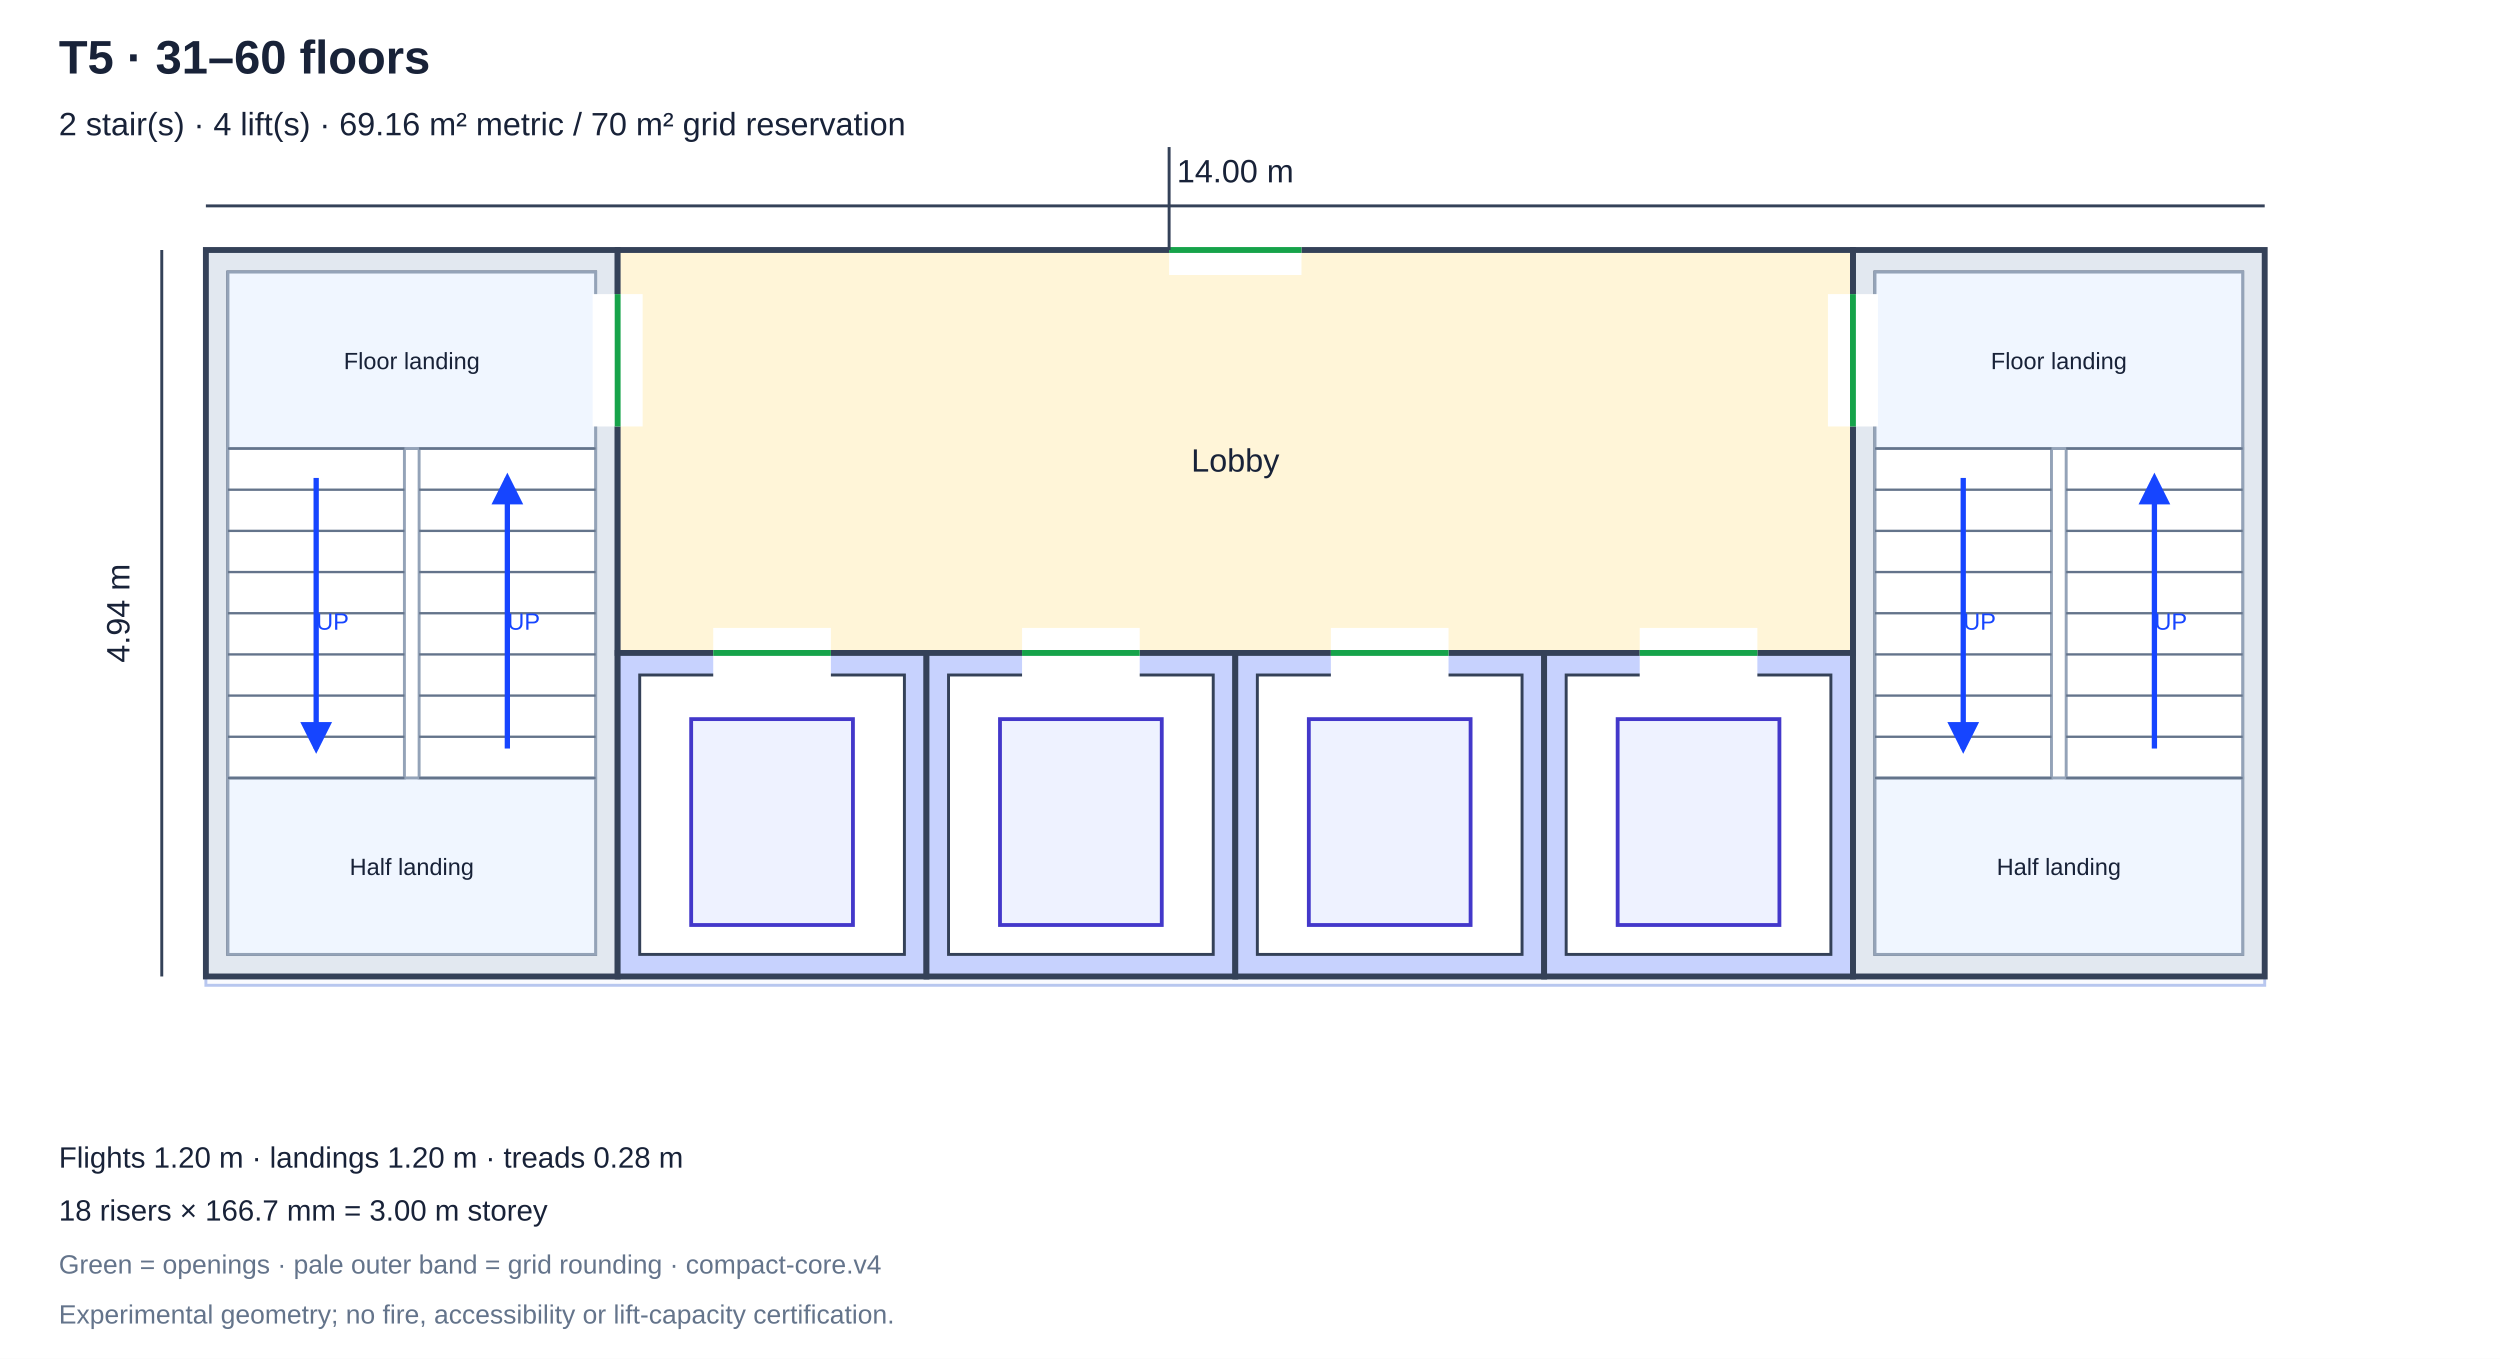
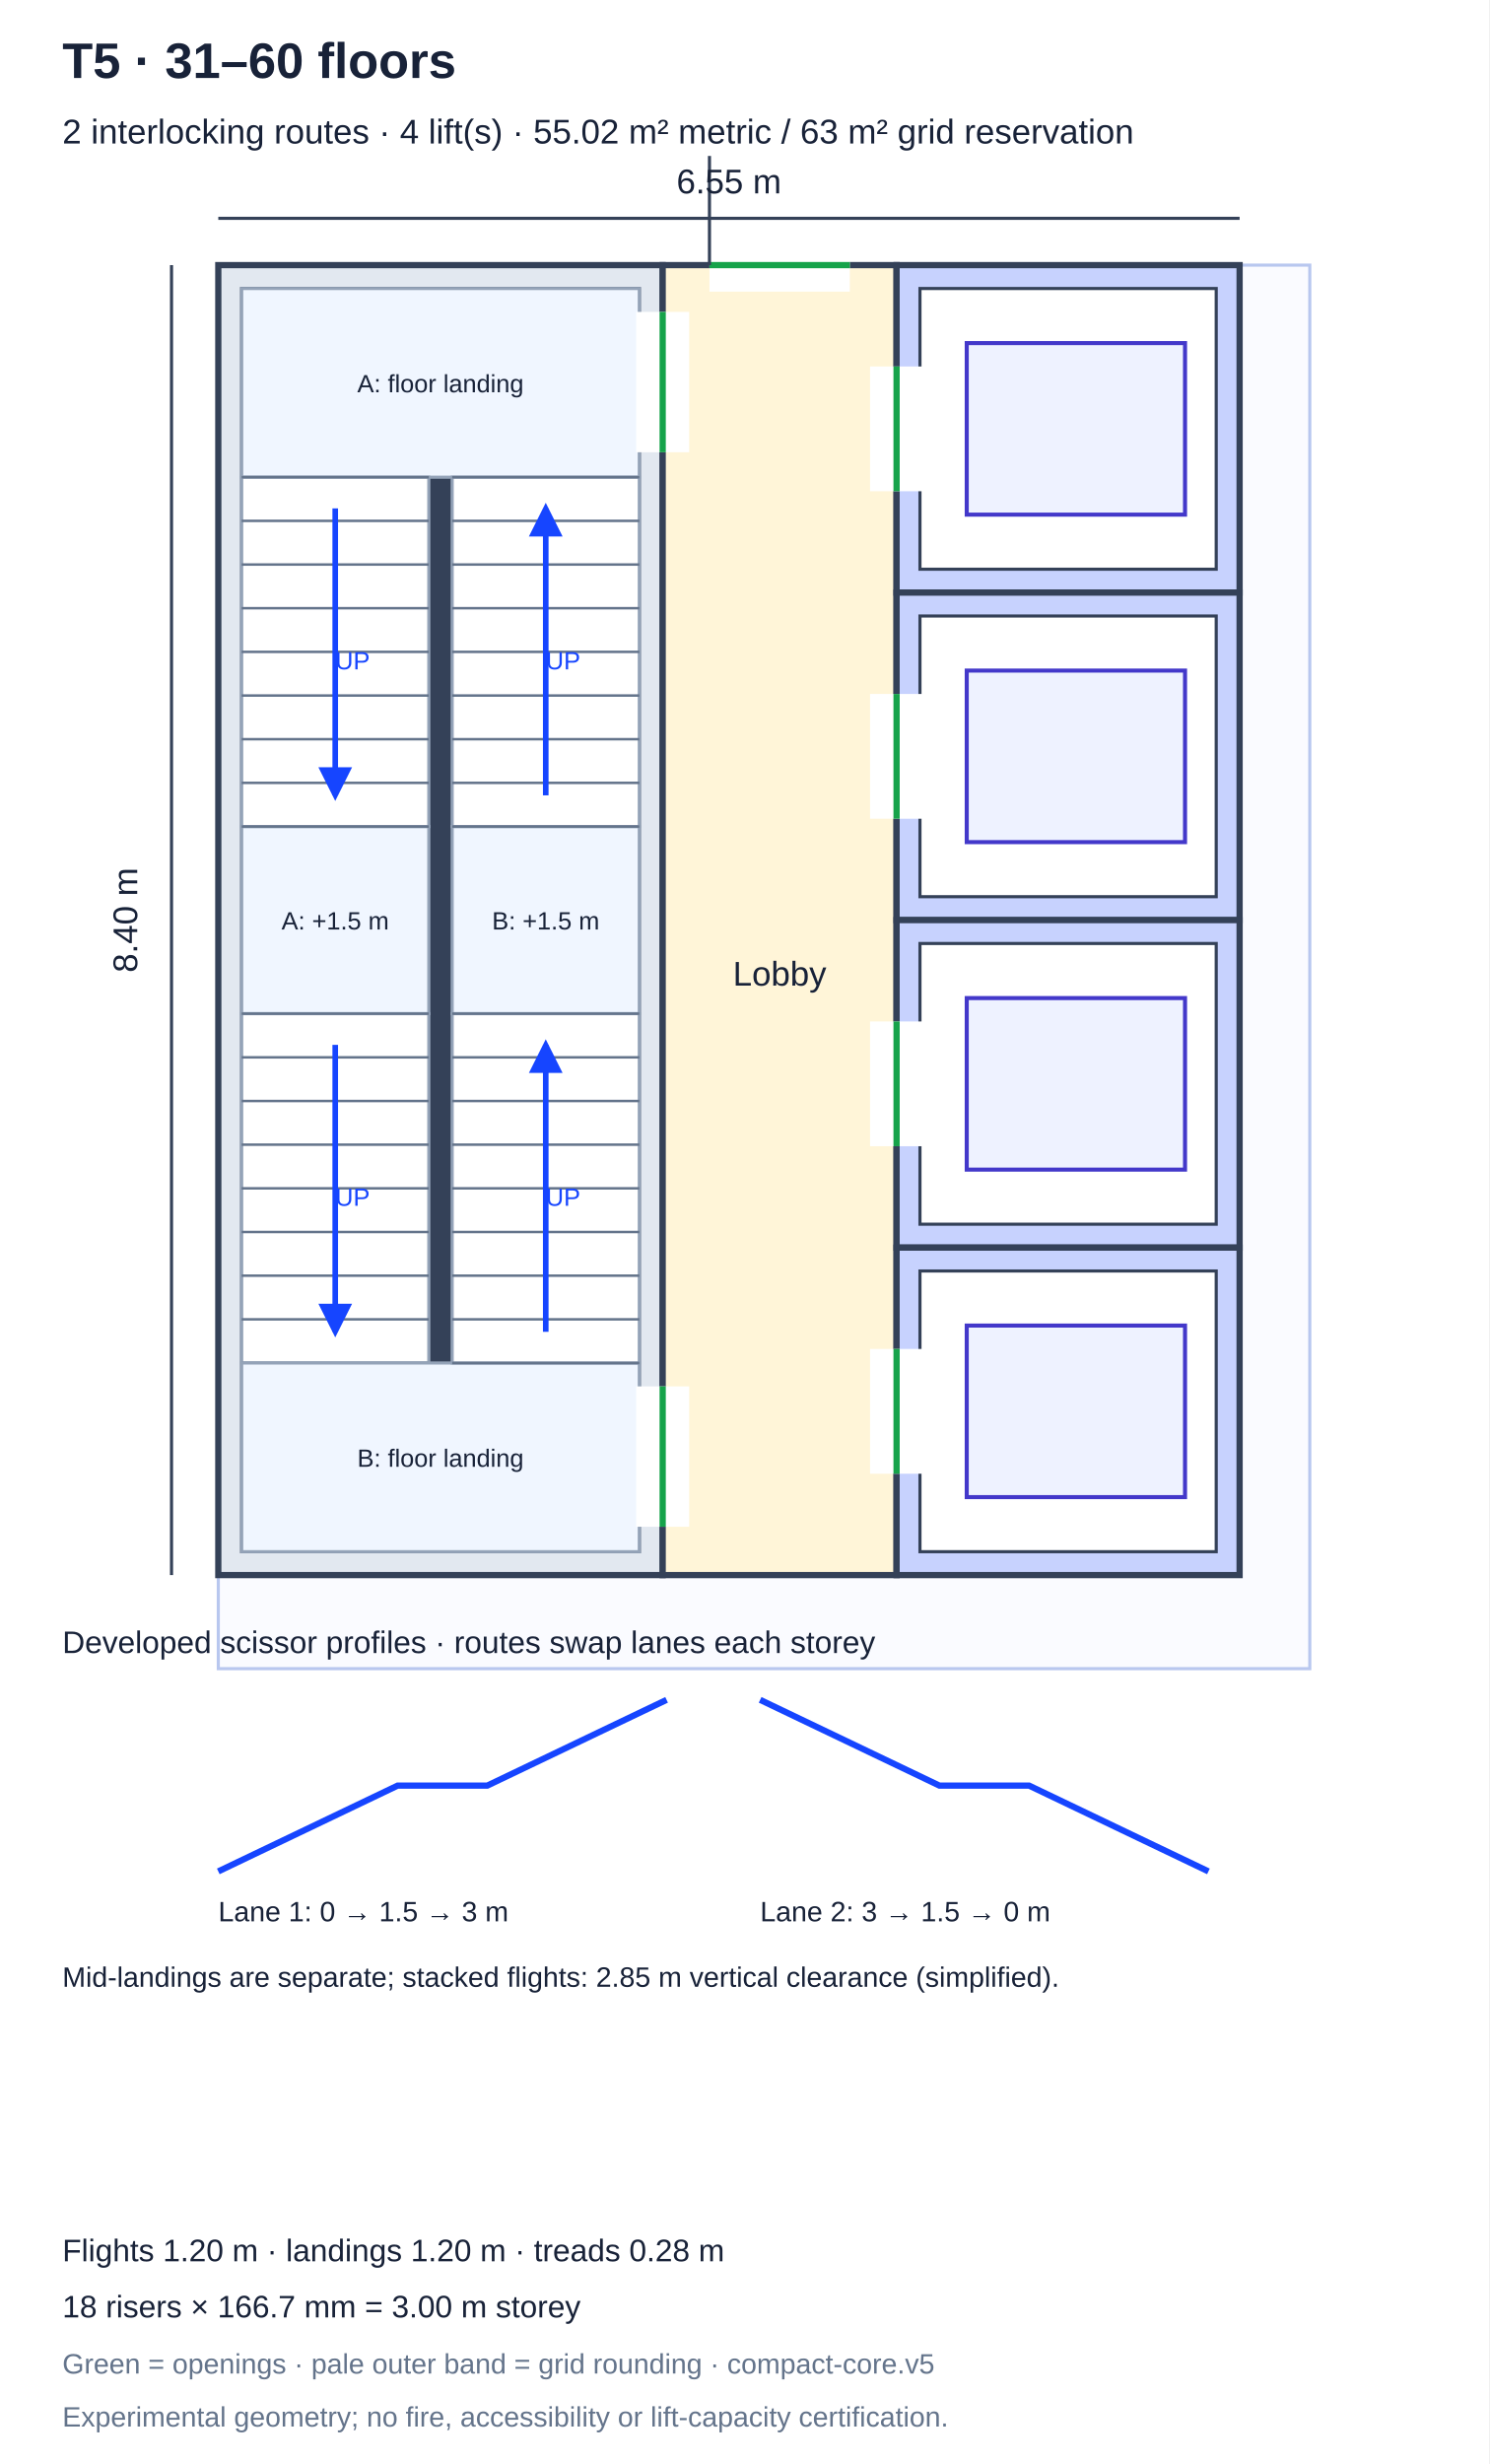
- <svg xmlns="http://www.w3.org/2000/svg" viewBox="0 0 850 462" role="img" aria-label="T5 core plan">
+ <svg xmlns="http://www.w3.org/2000/svg" viewBox="0 0 477.5 790" role="img" aria-label="T5 core plan">
  <defs>
    <marker id="arrow" markerWidth="6" markerHeight="6" refX="5" refY="3" orient="auto">
      <path d="M0,0 L6,3 L0,6" fill="#1645ff" />
    </marker>
  </defs>
-   <rect width="850" height="462" fill="white" />
+   <rect width="477.5" height="790" fill="white" />
  <g font-family="Arial,sans-serif" fill="#182238">
    <text x="20" y="25" font-size="16" font-weight="bold">T5 · 31–60 floors</text>
-     <text x="20" y="46" font-size="11">2 stair(s) · 4 lift(s) · 69.16 m² metric / 70 m² grid reservation</text>
-     <rect x="70" y="85" width="700" height="250" fill="#fafbff" stroke="#b8c7ef" stroke-width="1" />
-     <rect x="70" y="85" width="140" height="247" fill="#e2e8f0" stroke="#344158" stroke-width="2" />
-     <rect x="77.5" y="92.5" width="125" height="232" fill="white" stroke="#344158" stroke-width="1" />
-     <rect x="630" y="85" width="140" height="247" fill="#e2e8f0" stroke="#344158" stroke-width="2" />
-     <rect x="637.5" y="92.5" width="125" height="232" fill="white" stroke="#344158" stroke-width="1" />
-     <rect x="210" y="85" width="420" height="137" fill="#fff5d8" stroke="#344158" stroke-width="2" />
-     <text x="420" y="160.35" text-anchor="middle" font-size="11">Lobby</text>
-     <rect x="210" y="222" width="105" height="110" fill="#c7d2fe" stroke="#344158" stroke-width="2" />
-     <rect x="217.5" y="229.5" width="90" height="95" fill="white" stroke="#344158" stroke-width="1" />
-     <rect x="315" y="222" width="105" height="110" fill="#c7d2fe" stroke="#344158" stroke-width="2" />
-     <rect x="322.5" y="229.5" width="90" height="95" fill="white" stroke="#344158" stroke-width="1" />
-     <rect x="420" y="222" width="105" height="110" fill="#c7d2fe" stroke="#344158" stroke-width="2" />
-     <rect x="427.5" y="229.5" width="90" height="95" fill="white" stroke="#344158" stroke-width="1" />
-     <rect x="525" y="222" width="105" height="110" fill="#c7d2fe" stroke="#344158" stroke-width="2" />
-     <rect x="532.5" y="229.5" width="90" height="95" fill="white" stroke="#344158" stroke-width="1" />
-     <rect x="77.5" y="92.5" width="125" height="60" fill="#f0f6ff" stroke="#94a3b8" stroke-width="1" />
-     <text x="140" y="125.5" text-anchor="middle" font-size="8">Floor landing</text>
-     <rect x="77.5" y="264.5" width="125" height="60" fill="#f0f6ff" stroke="#94a3b8" stroke-width="1" />
-     <text x="140" y="297.5" text-anchor="middle" font-size="8">Half landing</text>
-     <rect x="77.5" y="152.5" width="60" height="112" fill="white" stroke="#94a3b8" stroke-width="1" />
-     <line x1="77.5" y1="152.5" x2="137.5" y2="152.5" stroke="#64748b" stroke-width="0.8" />
-     <line x1="77.5" y1="166.5" x2="137.5" y2="166.5" stroke="#64748b" stroke-width="0.8" />
-     <line x1="77.5" y1="180.5" x2="137.5" y2="180.5" stroke="#64748b" stroke-width="0.8" />
-     <line x1="77.5" y1="194.5" x2="137.5" y2="194.5" stroke="#64748b" stroke-width="0.8" />
-     <line x1="77.5" y1="208.5" x2="137.5" y2="208.5" stroke="#64748b" stroke-width="0.8" />
-     <line x1="77.5" y1="222.5" x2="137.5" y2="222.5" stroke="#64748b" stroke-width="0.8" />
-     <line x1="77.5" y1="236.5" x2="137.5" y2="236.5" stroke="#64748b" stroke-width="0.8" />
-     <line x1="77.5" y1="250.5" x2="137.5" y2="250.5" stroke="#64748b" stroke-width="0.8" />
-     <line x1="77.5" y1="264.5" x2="137.5" y2="264.5" stroke="#64748b" stroke-width="0.8" />
-     <line x1="107.5" y1="162.5" x2="107.5" y2="254.5" stroke="#1645ff" stroke-width="1.8" marker-end="url(#arrow)" />
-     <text x="107.5" y="214.1" font-size="8" fill="#1645ff">UP</text>
-     <rect x="142.5" y="152.5" width="60" height="112" fill="white" stroke="#94a3b8" stroke-width="1" />
-     <line x1="142.5" y1="152.5" x2="202.5" y2="152.5" stroke="#64748b" stroke-width="0.8" />
-     <line x1="142.5" y1="166.5" x2="202.5" y2="166.5" stroke="#64748b" stroke-width="0.8" />
-     <line x1="142.5" y1="180.5" x2="202.5" y2="180.5" stroke="#64748b" stroke-width="0.8" />
-     <line x1="142.5" y1="194.5" x2="202.5" y2="194.5" stroke="#64748b" stroke-width="0.8" />
-     <line x1="142.5" y1="208.5" x2="202.5" y2="208.5" stroke="#64748b" stroke-width="0.8" />
-     <line x1="142.5" y1="222.5" x2="202.5" y2="222.5" stroke="#64748b" stroke-width="0.8" />
-     <line x1="142.5" y1="236.5" x2="202.5" y2="236.5" stroke="#64748b" stroke-width="0.8" />
-     <line x1="142.5" y1="250.5" x2="202.5" y2="250.5" stroke="#64748b" stroke-width="0.8" />
-     <line x1="142.5" y1="264.5" x2="202.5" y2="264.5" stroke="#64748b" stroke-width="0.8" />
-     <line x1="172.5" y1="254.5" x2="172.5" y2="162.5" stroke="#1645ff" stroke-width="1.8" marker-end="url(#arrow)" />
-     <text x="172.5" y="214.1" font-size="8" fill="#1645ff">UP</text>
-     <rect x="637.5" y="92.5" width="125" height="60" fill="#f0f6ff" stroke="#94a3b8" stroke-width="1" />
-     <text x="700" y="125.5" text-anchor="middle" font-size="8">Floor landing</text>
-     <rect x="637.5" y="264.5" width="125" height="60" fill="#f0f6ff" stroke="#94a3b8" stroke-width="1" />
-     <text x="700" y="297.5" text-anchor="middle" font-size="8">Half landing</text>
-     <rect x="637.5" y="152.5" width="60" height="112" fill="white" stroke="#94a3b8" stroke-width="1" />
-     <line x1="637.5" y1="152.5" x2="697.5" y2="152.5" stroke="#64748b" stroke-width="0.8" />
-     <line x1="637.5" y1="166.5" x2="697.5" y2="166.5" stroke="#64748b" stroke-width="0.8" />
-     <line x1="637.5" y1="180.5" x2="697.5" y2="180.5" stroke="#64748b" stroke-width="0.8" />
-     <line x1="637.5" y1="194.5" x2="697.5" y2="194.5" stroke="#64748b" stroke-width="0.8" />
-     <line x1="637.5" y1="208.5" x2="697.5" y2="208.5" stroke="#64748b" stroke-width="0.8" />
-     <line x1="637.5" y1="222.5" x2="697.5" y2="222.5" stroke="#64748b" stroke-width="0.8" />
-     <line x1="637.5" y1="236.5" x2="697.5" y2="236.5" stroke="#64748b" stroke-width="0.8" />
-     <line x1="637.5" y1="250.5" x2="697.5" y2="250.5" stroke="#64748b" stroke-width="0.8" />
-     <line x1="637.5" y1="264.5" x2="697.5" y2="264.5" stroke="#64748b" stroke-width="0.8" />
-     <line x1="667.5" y1="162.5" x2="667.5" y2="254.5" stroke="#1645ff" stroke-width="1.8" marker-end="url(#arrow)" />
-     <text x="667.5" y="214.1" font-size="8" fill="#1645ff">UP</text>
-     <rect x="702.5" y="152.5" width="60" height="112" fill="white" stroke="#94a3b8" stroke-width="1" />
-     <line x1="702.5" y1="152.5" x2="762.5" y2="152.5" stroke="#64748b" stroke-width="0.8" />
-     <line x1="702.5" y1="166.5" x2="762.5" y2="166.5" stroke="#64748b" stroke-width="0.8" />
-     <line x1="702.5" y1="180.5" x2="762.5" y2="180.5" stroke="#64748b" stroke-width="0.8" />
-     <line x1="702.5" y1="194.5" x2="762.5" y2="194.5" stroke="#64748b" stroke-width="0.8" />
-     <line x1="702.5" y1="208.5" x2="762.5" y2="208.5" stroke="#64748b" stroke-width="0.8" />
-     <line x1="702.5" y1="222.5" x2="762.5" y2="222.5" stroke="#64748b" stroke-width="0.8" />
-     <line x1="702.5" y1="236.5" x2="762.5" y2="236.5" stroke="#64748b" stroke-width="0.8" />
-     <line x1="702.5" y1="250.5" x2="762.5" y2="250.5" stroke="#64748b" stroke-width="0.8" />
-     <line x1="702.5" y1="264.5" x2="762.5" y2="264.5" stroke="#64748b" stroke-width="0.8" />
-     <line x1="732.5" y1="254.5" x2="732.5" y2="162.5" stroke="#1645ff" stroke-width="1.8" marker-end="url(#arrow)" />
-     <text x="732.5" y="214.1" font-size="8" fill="#1645ff">UP</text>
-     <rect x="235" y="244.5" width="55" height="70" fill="#eef2ff" stroke="#4338ca" stroke-width="1.3" />
-     <rect x="340" y="244.5" width="55" height="70" fill="#eef2ff" stroke="#4338ca" stroke-width="1.3" />
-     <rect x="445" y="244.5" width="55" height="70" fill="#eef2ff" stroke="#4338ca" stroke-width="1.3" />
-     <rect x="550" y="244.5" width="55" height="70" fill="#eef2ff" stroke="#4338ca" stroke-width="1.3" />
-     <line x1="210" y1="100" x2="210" y2="145" stroke="white" stroke-width="17.0" />
-     <line x1="210" y1="100" x2="210" y2="145" stroke="#16a34a" stroke-width="2" />
-     <line x1="630" y1="100" x2="630" y2="145" stroke="white" stroke-width="17.0" />
-     <line x1="630" y1="100" x2="630" y2="145" stroke="#16a34a" stroke-width="2" />
-     <line x1="397.5" y1="85" x2="442.5" y2="85" stroke="white" stroke-width="17.0" />
-     <line x1="397.5" y1="85" x2="442.5" y2="85" stroke="#16a34a" stroke-width="2" />
-     <line x1="397.5" y1="85" x2="397.5" y2="50" stroke="#344158" stroke-width="1" />
-     <line x1="242.5" y1="222" x2="282.5" y2="222" stroke="white" stroke-width="17.0" />
-     <line x1="242.5" y1="222" x2="282.5" y2="222" stroke="#16a34a" stroke-width="2" />
-     <line x1="347.5" y1="222" x2="387.5" y2="222" stroke="white" stroke-width="17.0" />
-     <line x1="347.5" y1="222" x2="387.5" y2="222" stroke="#16a34a" stroke-width="2" />
-     <line x1="452.5" y1="222" x2="492.5" y2="222" stroke="white" stroke-width="17.0" />
-     <line x1="452.5" y1="222" x2="492.5" y2="222" stroke="#16a34a" stroke-width="2" />
-     <line x1="557.5" y1="222" x2="597.5" y2="222" stroke="white" stroke-width="17.0" />
-     <line x1="557.5" y1="222" x2="597.5" y2="222" stroke="#16a34a" stroke-width="2" />
-     <line x1="70" y1="70" x2="770" y2="70" stroke="#344158" stroke-width="1" />
-     <line x1="55" y1="85" x2="55" y2="332" stroke="#344158" stroke-width="1" />
-     <text x="420" y="62" text-anchor="middle" font-size="11">14.00 m</text>
-     <text transform="translate(44,208.5) rotate(-90)" text-anchor="middle" font-size="11">4.94 m</text>
-     <text x="20" y="397" font-size="10">Flights 1.20 m · landings 1.20 m · treads 0.28 m</text>
-     <text x="20" y="415" font-size="10">18 risers × 166.7 mm = 3.00 m storey</text>
-     <text x="20" y="433" font-size="9" fill="#64748b">Green = openings · pale outer band = grid rounding · compact-core.v4</text>
-     <text x="20" y="450" font-size="9" fill="#64748b">Experimental geometry; no fire, accessibility or lift-capacity certification.</text>
+     <text x="20" y="46" font-size="11">2 interlocking routes · 4 lift(s) · 55.02 m² metric / 63 m² grid reservation</text>
+     <rect x="70" y="85" width="350" height="450" fill="#fafbff" stroke="#b8c7ef" stroke-width="1" />
+     <rect x="70" y="85" width="142.5" height="420" fill="#e2e8f0" stroke="#344158" stroke-width="2" />
+     <rect x="77.5" y="92.5" width="127.5" height="405" fill="white" stroke="#344158" stroke-width="1" />
+     <rect x="212.5" y="85" width="75" height="420" fill="#fff5d8" stroke="#344158" stroke-width="2" />
+     <text x="250" y="316" text-anchor="middle" font-size="11">Lobby</text>
+     <rect x="287.5" y="85" width="110" height="105" fill="#c7d2fe" stroke="#344158" stroke-width="2" />
+     <rect x="295" y="92.5" width="95" height="90" fill="white" stroke="#344158" stroke-width="1" />
+     <rect x="287.5" y="190" width="110" height="105" fill="#c7d2fe" stroke="#344158" stroke-width="2" />
+     <rect x="295" y="197.5" width="95" height="90" fill="white" stroke="#344158" stroke-width="1" />
+     <rect x="287.5" y="295" width="110" height="105" fill="#c7d2fe" stroke="#344158" stroke-width="2" />
+     <rect x="295" y="302.5" width="95" height="90" fill="white" stroke="#344158" stroke-width="1" />
+     <rect x="287.5" y="400" width="110" height="105" fill="#c7d2fe" stroke="#344158" stroke-width="2" />
+     <rect x="295" y="407.5" width="95" height="90" fill="white" stroke="#344158" stroke-width="1" />
+     <line x1="141.25" y1="152.5" x2="141.25" y2="437.5" stroke="#344158" stroke-width="7.5" />
+     <rect x="77.5" y="92.5" width="127.5" height="60.5" fill="#f0f6ff" stroke="#94a3b8" stroke-width="1" />
+     <text x="141.25" y="125.775" text-anchor="middle" font-size="8">A: floor landing</text>
+     <rect x="77.5" y="265" width="60" height="60" fill="#f0f6ff" stroke="#94a3b8" stroke-width="1" />
+     <text x="107.5" y="298" text-anchor="middle" font-size="8">A: +1.5 m</text>
+     <rect x="77.5" y="153" width="60" height="112" fill="white" stroke="#94a3b8" stroke-width="1" />
+     <line x1="77.5" y1="153" x2="137.5" y2="153" stroke="#64748b" stroke-width="0.8" />
+     <line x1="77.5" y1="167" x2="137.5" y2="167" stroke="#64748b" stroke-width="0.8" />
+     <line x1="77.5" y1="181" x2="137.5" y2="181" stroke="#64748b" stroke-width="0.8" />
+     <line x1="77.5" y1="195" x2="137.5" y2="195" stroke="#64748b" stroke-width="0.8" />
+     <line x1="77.5" y1="209" x2="137.5" y2="209" stroke="#64748b" stroke-width="0.8" />
+     <line x1="77.5" y1="223" x2="137.5" y2="223" stroke="#64748b" stroke-width="0.8" />
+     <line x1="77.5" y1="237" x2="137.5" y2="237" stroke="#64748b" stroke-width="0.8" />
+     <line x1="77.5" y1="251" x2="137.5" y2="251" stroke="#64748b" stroke-width="0.8" />
+     <line x1="77.5" y1="265" x2="137.5" y2="265" stroke="#64748b" stroke-width="0.8" />
+     <line x1="107.5" y1="163" x2="107.5" y2="255" stroke="#1645ff" stroke-width="1.8" marker-end="url(#arrow)" />
+     <text x="107.5" y="214.6" font-size="8" fill="#1645ff">UP</text>
+     <rect x="77.5" y="325" width="60" height="112" fill="white" stroke="#94a3b8" stroke-width="1" />
+     <line x1="77.5" y1="325" x2="137.5" y2="325" stroke="#64748b" stroke-width="0.8" />
+     <line x1="77.5" y1="339" x2="137.5" y2="339" stroke="#64748b" stroke-width="0.8" />
+     <line x1="77.5" y1="353" x2="137.5" y2="353" stroke="#64748b" stroke-width="0.8" />
+     <line x1="77.5" y1="367" x2="137.5" y2="367" stroke="#64748b" stroke-width="0.8" />
+     <line x1="77.5" y1="381" x2="137.5" y2="381" stroke="#64748b" stroke-width="0.8" />
+     <line x1="77.5" y1="395" x2="137.5" y2="395" stroke="#64748b" stroke-width="0.8" />
+     <line x1="77.5" y1="409" x2="137.5" y2="409" stroke="#64748b" stroke-width="0.8" />
+     <line x1="77.5" y1="423" x2="137.5" y2="423" stroke="#64748b" stroke-width="0.8" />
+     <line x1="77.5" y1="437" x2="137.5" y2="437" stroke="#64748b" stroke-width="0.8" />
+     <line x1="107.5" y1="335" x2="107.5" y2="427" stroke="#1645ff" stroke-width="1.8" marker-end="url(#arrow)" />
+     <text x="107.5" y="386.6" font-size="8" fill="#1645ff">UP</text>
+     <rect x="77.5" y="437" width="127.5" height="60.5" fill="#f0f6ff" stroke="#94a3b8" stroke-width="1" />
+     <text x="141.25" y="470.275" text-anchor="middle" font-size="8">B: floor landing</text>
+     <rect x="145" y="265" width="60" height="60" fill="#f0f6ff" stroke="#94a3b8" stroke-width="1" />
+     <text x="175" y="298" text-anchor="middle" font-size="8">B: +1.5 m</text>
+     <rect x="145" y="153" width="60" height="112" fill="white" stroke="#94a3b8" stroke-width="1" />
+     <line x1="145" y1="153" x2="205" y2="153" stroke="#64748b" stroke-width="0.8" />
+     <line x1="145" y1="167" x2="205" y2="167" stroke="#64748b" stroke-width="0.8" />
+     <line x1="145" y1="181" x2="205" y2="181" stroke="#64748b" stroke-width="0.8" />
+     <line x1="145" y1="195" x2="205" y2="195" stroke="#64748b" stroke-width="0.8" />
+     <line x1="145" y1="209" x2="205" y2="209" stroke="#64748b" stroke-width="0.8" />
+     <line x1="145" y1="223" x2="205" y2="223" stroke="#64748b" stroke-width="0.8" />
+     <line x1="145" y1="237" x2="205" y2="237" stroke="#64748b" stroke-width="0.8" />
+     <line x1="145" y1="251" x2="205" y2="251" stroke="#64748b" stroke-width="0.8" />
+     <line x1="145" y1="265" x2="205" y2="265" stroke="#64748b" stroke-width="0.8" />
+     <line x1="175" y1="255" x2="175" y2="163" stroke="#1645ff" stroke-width="1.8" marker-end="url(#arrow)" />
+     <text x="175" y="214.6" font-size="8" fill="#1645ff">UP</text>
+     <rect x="145" y="325" width="60" height="112" fill="white" stroke="#94a3b8" stroke-width="1" />
+     <line x1="145" y1="325" x2="205" y2="325" stroke="#64748b" stroke-width="0.8" />
+     <line x1="145" y1="339" x2="205" y2="339" stroke="#64748b" stroke-width="0.8" />
+     <line x1="145" y1="353" x2="205" y2="353" stroke="#64748b" stroke-width="0.8" />
+     <line x1="145" y1="367" x2="205" y2="367" stroke="#64748b" stroke-width="0.8" />
+     <line x1="145" y1="381" x2="205" y2="381" stroke="#64748b" stroke-width="0.8" />
+     <line x1="145" y1="395" x2="205" y2="395" stroke="#64748b" stroke-width="0.8" />
+     <line x1="145" y1="409" x2="205" y2="409" stroke="#64748b" stroke-width="0.8" />
+     <line x1="145" y1="423" x2="205" y2="423" stroke="#64748b" stroke-width="0.8" />
+     <line x1="145" y1="437" x2="205" y2="437" stroke="#64748b" stroke-width="0.8" />
+     <line x1="175" y1="427" x2="175" y2="335" stroke="#1645ff" stroke-width="1.8" marker-end="url(#arrow)" />
+     <text x="175" y="386.6" font-size="8" fill="#1645ff">UP</text>
+     <rect x="310" y="110" width="70" height="55" fill="#eef2ff" stroke="#4338ca" stroke-width="1.3" />
+     <rect x="310" y="215" width="70" height="55" fill="#eef2ff" stroke="#4338ca" stroke-width="1.3" />
+     <rect x="310" y="320" width="70" height="55" fill="#eef2ff" stroke="#4338ca" stroke-width="1.3" />
+     <rect x="310" y="425" width="70" height="55" fill="#eef2ff" stroke="#4338ca" stroke-width="1.3" />
+     <line x1="212.5" y1="100" x2="212.5" y2="145" stroke="white" stroke-width="17.0" />
+     <line x1="212.5" y1="100" x2="212.5" y2="145" stroke="#16a34a" stroke-width="2" />
+     <line x1="212.5" y1="444.5" x2="212.5" y2="489.5" stroke="white" stroke-width="17.0" />
+     <line x1="212.5" y1="444.5" x2="212.5" y2="489.5" stroke="#16a34a" stroke-width="2" />
+     <line x1="287.5" y1="117.5" x2="287.5" y2="157.5" stroke="white" stroke-width="17.0" />
+     <line x1="287.5" y1="117.5" x2="287.5" y2="157.5" stroke="#16a34a" stroke-width="2" />
+     <line x1="287.5" y1="222.5" x2="287.5" y2="262.5" stroke="white" stroke-width="17.0" />
+     <line x1="287.5" y1="222.5" x2="287.5" y2="262.5" stroke="#16a34a" stroke-width="2" />
+     <line x1="287.5" y1="327.5" x2="287.5" y2="367.5" stroke="white" stroke-width="17.0" />
+     <line x1="287.5" y1="327.5" x2="287.5" y2="367.5" stroke="#16a34a" stroke-width="2" />
+     <line x1="287.5" y1="432.5" x2="287.5" y2="472.5" stroke="white" stroke-width="17.0" />
+     <line x1="287.5" y1="432.5" x2="287.5" y2="472.5" stroke="#16a34a" stroke-width="2" />
+     <line x1="227.5" y1="85" x2="272.5" y2="85" stroke="white" stroke-width="17.0" />
+     <line x1="227.5" y1="85" x2="272.5" y2="85" stroke="#16a34a" stroke-width="2" />
+     <line x1="227.5" y1="85" x2="227.5" y2="50" stroke="#344158" stroke-width="1" />
+     <line x1="70" y1="70" x2="397.5" y2="70" stroke="#344158" stroke-width="1" />
+     <line x1="55" y1="85" x2="55" y2="505" stroke="#344158" stroke-width="1" />
+     <text x="233.75" y="62" text-anchor="middle" font-size="11">6.55 m</text>
+     <text transform="translate(44,295) rotate(-90)" text-anchor="middle" font-size="11">8.40 m</text>
+     <text x="20" y="530" font-size="10">Developed scissor profiles · routes swap lanes each storey</text>
+     <polyline points="70,600 127.5,572.5 156.25,572.5 213.75,545" fill="none" stroke="#1645ff" stroke-width="2" />
+     <text x="70" y="616" font-size="9">Lane 1: 0 → 1.5 → 3 m</text>
+     <polyline points="243.75,545 301.25,572.5 330,572.5 387.5,600" fill="none" stroke="#1645ff" stroke-width="2" />
+     <text x="243.75" y="616" font-size="9">Lane 2: 3 → 1.5 → 0 m</text>
+     <text x="20" y="637" font-size="9">Mid-landings are separate; stacked flights: 2.85 m vertical clearance (simplified).</text>
+     <text x="20" y="725" font-size="10">Flights 1.20 m · landings 1.20 m · treads 0.28 m</text>
+     <text x="20" y="743" font-size="10">18 risers × 166.7 mm = 3.00 m storey</text>
+     <text x="20" y="761" font-size="9" fill="#64748b">Green = openings · pale outer band = grid rounding · compact-core.v5</text>
+     <text x="20" y="778" font-size="9" fill="#64748b">Experimental geometry; no fire, accessibility or lift-capacity certification.</text>
  </g>
</svg>
